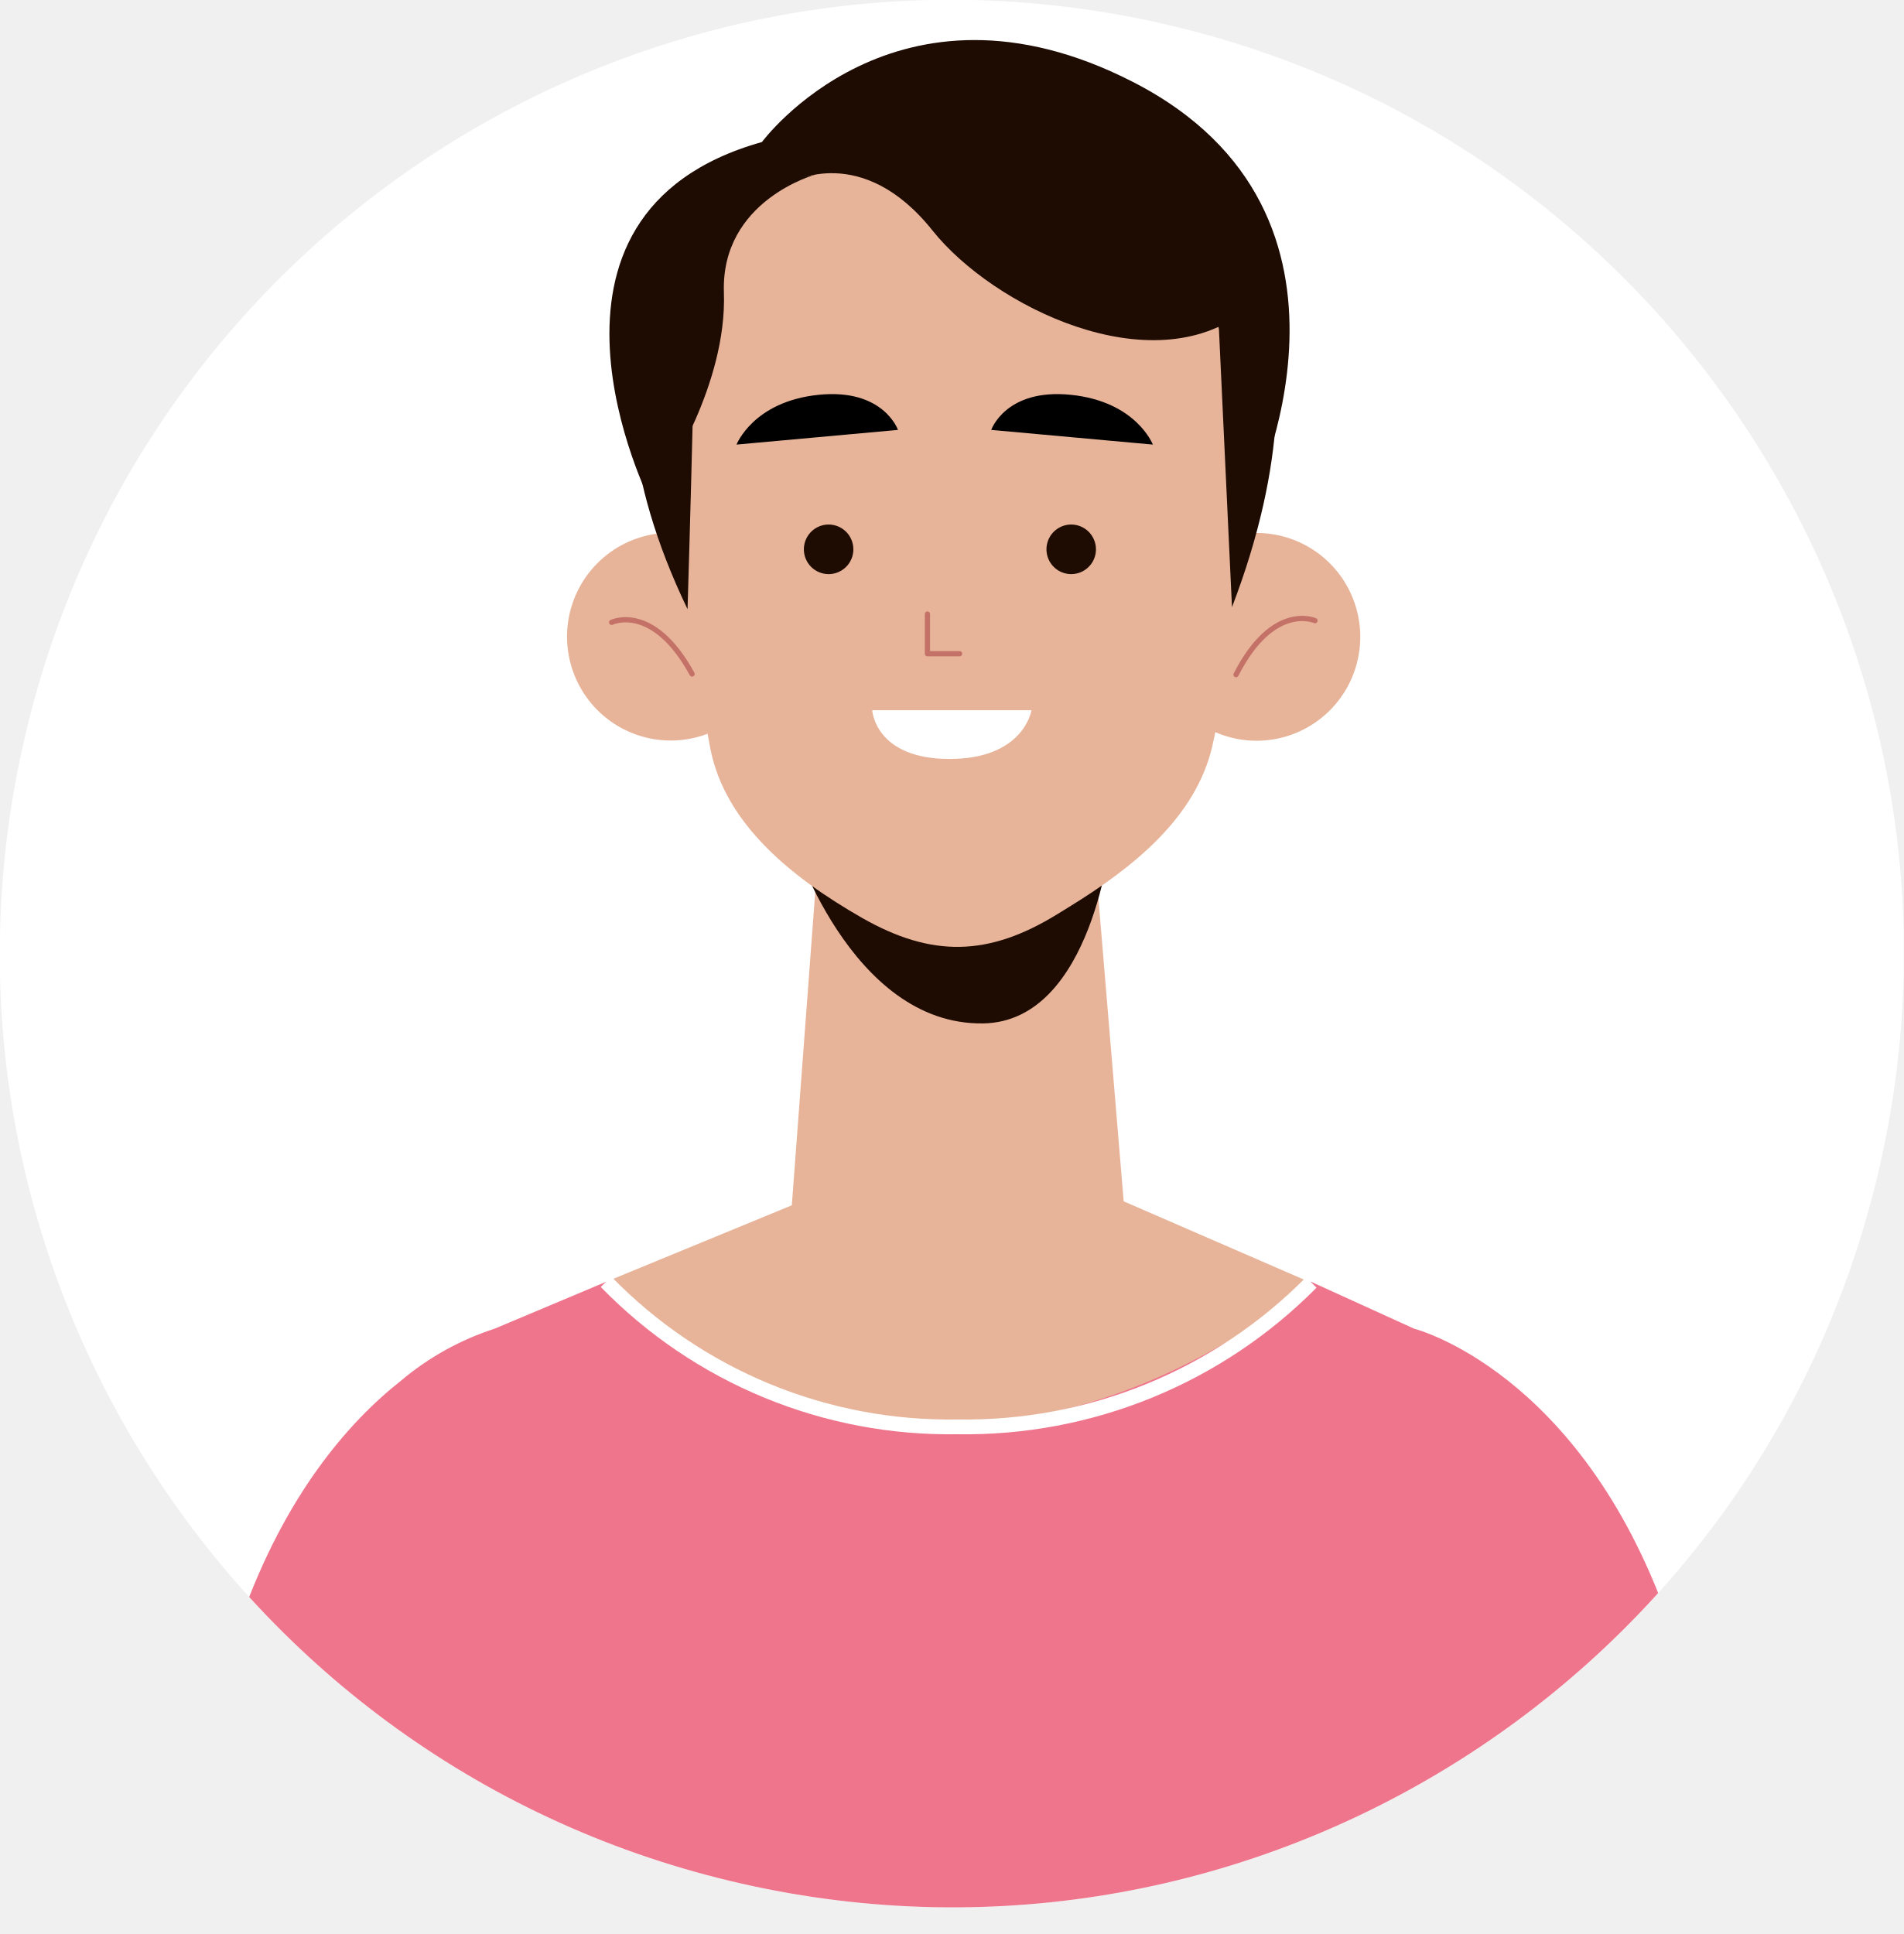
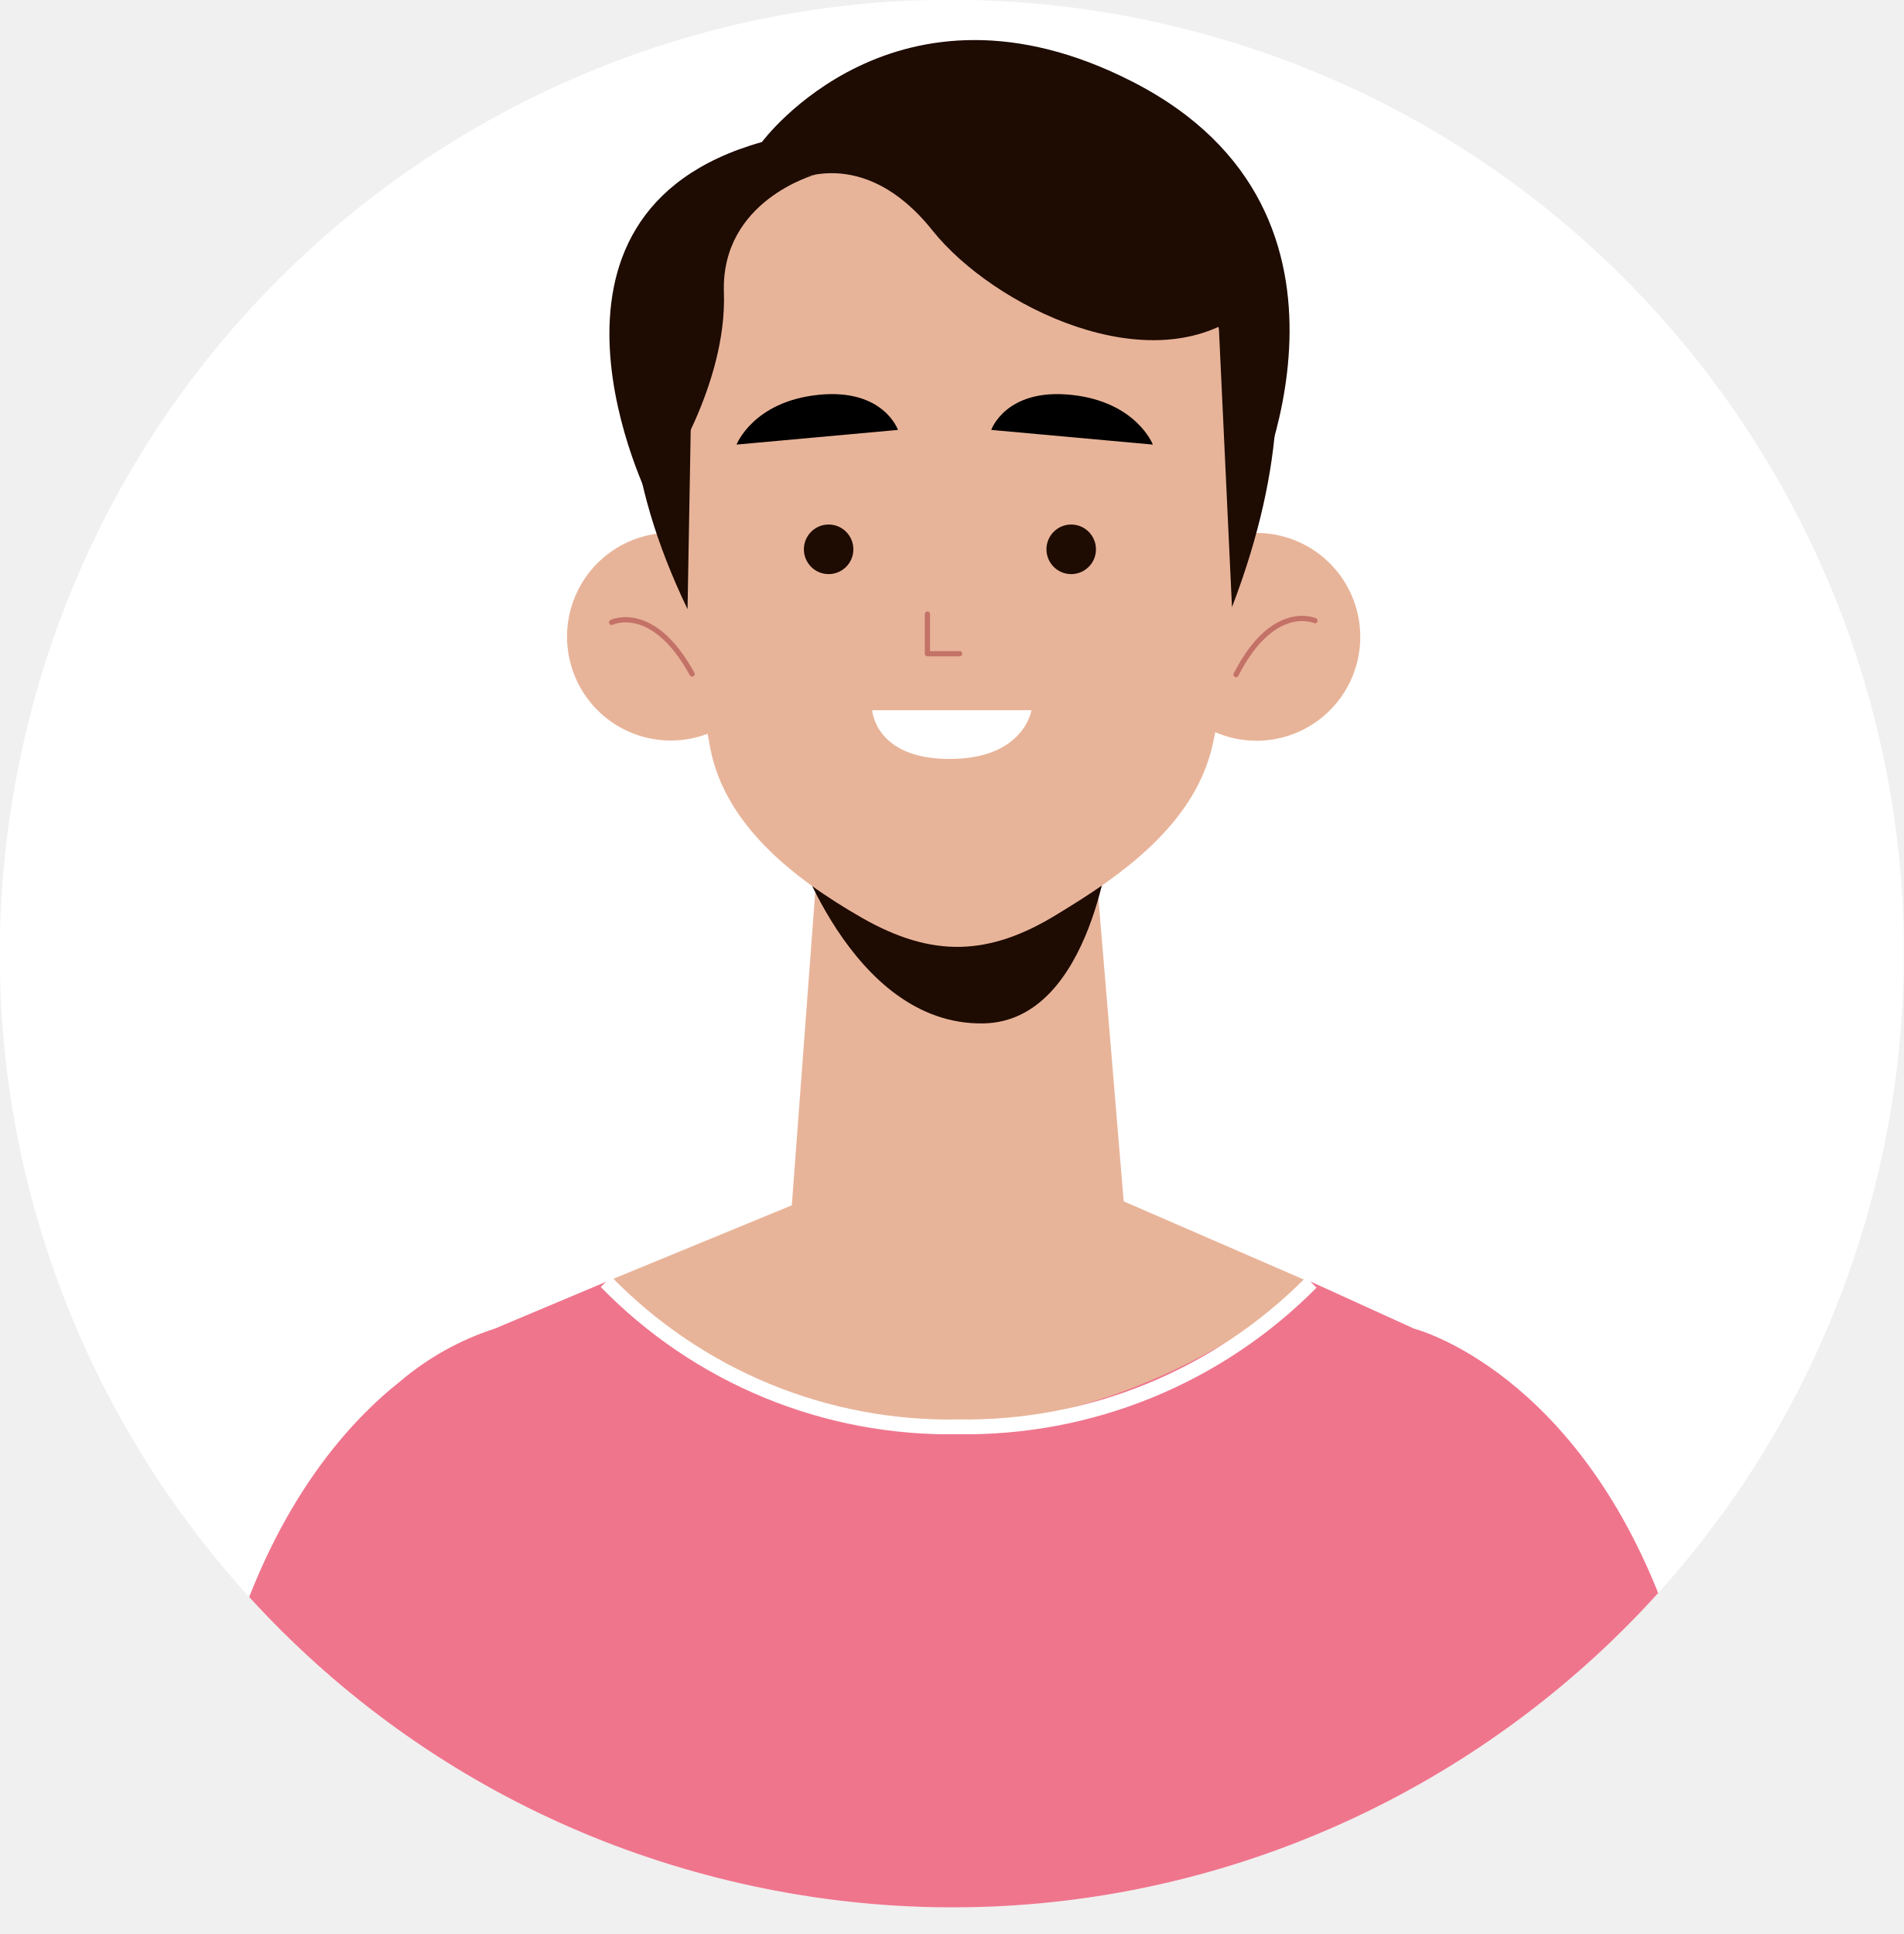
- <svg xmlns="http://www.w3.org/2000/svg" width="250" height="254" viewBox="0 0 250 254" fill="none">
-   <g clip-path="url(#clip0_538_3794)">
-     <path d="M246.925 152.834C262.137 85.366 219.881 18.317 152.542 3.076C85.203 -12.166 18.282 30.172 3.07 97.639C-12.143 165.107 30.114 232.156 97.453 247.397C164.791 262.639 231.712 220.301 246.925 152.834Z" fill="white" />
-     <mask id="mask0_538_3794" style="mask-type:luminance" maskUnits="userSpaceOnUse" x="-1" y="-1" width="252" height="252">
-       <path d="M246.925 152.834C262.137 85.366 219.881 18.317 152.542 3.076C85.203 -12.166 18.282 30.172 3.07 97.639C-12.143 165.107 30.114 232.156 97.453 247.397C164.791 262.639 231.712 220.301 246.925 152.834Z" fill="white" />
+ <svg xmlns="http://www.w3.org/2000/svg" width="250" height="254" fill="none">
+   <style>.M{fill:#1e0b02}.N{fill:#e8b499}.O{stroke:#c47268}.P{stroke-width:.69}.Q{stroke-linecap:round}.R{stroke-linejoin:round}</style>
+   <g clip-path="url(#B)">
+     <path d="M246.925 152.834c15.212-67.468-27.044-134.516-94.383-149.758S18.283 30.172 3.07 97.639s27.044 134.517 94.383 149.758 134.259-27.096 149.472-94.563z" fill="#fff" />
+     <mask id="A" maskUnits="userSpaceOnUse" x="-1" y="-1" width="252" height="252">
+       <path d="M246.925 152.834c15.212-67.468-27.044-134.516-94.383-149.758S18.283 30.172 3.07 97.639s27.044 134.517 94.383 149.758 134.259-27.096 149.472-94.563z" fill="#fff" />
    </mask>
-     <g mask="url(#mask0_538_3794)">
-       <path d="M100.061 18.651C100.061 18.651 117.615 -5.161 148.699 10.721C182.812 28.131 164.374 65.676 164.374 65.676L91.107 51.766L100.061 18.651Z" fill="#1E0B02" />
-       <path d="M85.404 65.854C85.404 65.854 66.325 28.131 100.062 18.651L106.119 38.874L85.404 65.854Z" fill="#1E0B02" />
-       <path d="M101.698 83.264C101.767 85.96 101.036 88.617 99.599 90.898C98.162 93.178 96.082 94.981 93.623 96.078C91.163 97.175 88.434 97.517 85.781 97.061C83.128 96.605 80.669 95.372 78.715 93.516C76.761 91.66 75.4 89.266 74.803 86.636C74.207 84.006 74.402 81.257 75.364 78.738C76.326 76.219 78.011 74.042 80.207 72.482C82.404 70.922 85.012 70.049 87.703 69.974C89.494 69.921 91.278 70.223 92.953 70.863C94.627 71.503 96.158 72.468 97.459 73.704C98.759 74.939 99.803 76.419 100.531 78.06C101.258 79.701 101.655 81.469 101.698 83.264Z" fill="#E8B499" />
-       <path d="M80.318 81.736C80.318 81.736 85.735 79.1 90.886 88.514" stroke="#C47268" stroke-width="0.69" stroke-linecap="round" stroke-linejoin="round" />
-       <path d="M151.396 83.64C151.396 86.339 152.195 88.977 153.692 91.221C155.188 93.465 157.315 95.214 159.804 96.246C162.292 97.279 165.03 97.549 167.672 97.023C170.314 96.496 172.74 95.197 174.645 93.289C176.55 91.38 177.847 88.949 178.372 86.302C178.898 83.656 178.628 80.912 177.597 78.419C176.566 75.925 174.821 73.794 172.581 72.295C170.342 70.796 167.709 69.996 165.015 69.996C161.403 69.996 157.939 71.433 155.385 73.992C152.831 76.551 151.396 80.022 151.396 83.64Z" fill="#E8B499" />
-       <path d="M172.687 81.514C172.687 81.514 167.204 79.033 162.318 88.602" stroke="#C47268" stroke-width="0.69" stroke-linecap="round" stroke-linejoin="round" />
-       <path d="M144.013 115.183C139.543 118.238 134.575 120.487 129.333 121.828C124.524 122.448 119.646 121.467 115.449 119.037L107.269 114.341L103.908 159.306L104.793 160.037C110.563 164.828 117.808 167.474 125.302 167.526C132.796 167.579 140.077 165.035 145.914 160.325L147.66 158.908L144.013 115.183Z" fill="#E8B499" />
-       <path d="M103.908 109.645C103.908 109.645 111.558 134.675 129.112 134.409C143.548 134.188 145.914 109.645 145.914 109.645H103.908Z" fill="#1E0B02" />
-       <path d="M163.313 59.806C163.379 72.688 161.992 85.535 159.179 98.105C156.968 107.364 148.943 113.854 140.409 119.103L138.862 120.056C129.841 125.616 122.391 125.793 113.194 120.543C103.908 115.227 95.264 108.205 93.296 98.393C90.921 85.843 89.517 73.127 89.096 60.36C89.096 60.36 83.701 18.54 123.806 19.094C163.91 19.648 163.313 59.806 163.313 59.806Z" fill="#E8B499" />
-       <path d="M112.066 72.122C112.071 72.767 111.884 73.399 111.529 73.937C111.175 74.475 110.669 74.896 110.075 75.146C109.482 75.396 108.828 75.464 108.196 75.341C107.564 75.217 106.983 74.909 106.526 74.455C106.069 74 105.758 73.42 105.63 72.788C105.503 72.156 105.566 71.5 105.812 70.903C106.057 70.307 106.474 69.797 107.008 69.439C107.543 69.08 108.173 68.888 108.816 68.888C109.674 68.888 110.498 69.228 111.107 69.834C111.715 70.44 112.06 71.262 112.066 72.122Z" fill="#1E0B02" />
-       <path d="M143.924 72.122C143.928 72.767 143.741 73.399 143.387 73.937C143.032 74.475 142.526 74.896 141.933 75.146C141.339 75.396 140.685 75.464 140.053 75.341C139.421 75.217 138.84 74.909 138.384 74.455C137.927 74 137.615 73.42 137.488 72.788C137.361 72.156 137.424 71.5 137.669 70.903C137.914 70.307 138.331 69.797 138.866 69.439C139.401 69.08 140.03 68.888 140.674 68.888C141.532 68.888 142.355 69.228 142.964 69.834C143.573 70.44 143.918 71.262 143.924 72.122Z" fill="#1E0B02" />
-       <path d="M121.793 80.65V85.855H126.016" stroke="#C47268" stroke-width="0.69" stroke-linecap="round" stroke-linejoin="round" />
-       <path d="M96.723 58.389L117.924 56.462C117.924 56.462 116.023 50.968 107.467 51.855C98.911 52.74 96.723 58.389 96.723 58.389Z" fill="black" />
-       <path d="M151.396 58.389L130.172 56.462C130.172 56.462 132.073 50.968 140.651 51.855C149.229 52.74 151.396 58.389 151.396 58.389Z" fill="black" />
-       <path d="M114.541 93.276H135.455C135.455 93.276 134.483 99.677 124.689 99.677C114.895 99.677 114.541 93.276 114.541 93.276Z" fill="white" />
-       <path d="M90.29 80.007C90.29 80.007 91.859 28.906 91.218 27.444C91.218 27.444 73.134 44.301 90.29 80.007Z" fill="#1E0B02" />
-       <path d="M161.787 79.742L159.178 24.166C159.178 24.166 176.466 41.466 161.787 79.742Z" fill="#1E0B02" />
-       <path d="M107.092 22.926C107.092 22.926 94.645 26.293 95.065 38.431C95.485 50.57 87.216 62.797 87.216 62.797L83.458 50.57C83.458 50.57 80.54 27.777 107.092 22.926Z" fill="#1E0B02" />
-       <path d="M103.909 23.945C103.909 23.945 113.216 18.651 122.48 30.302C130.439 40.248 151.242 50.503 163.601 40.735C163.601 40.735 155.73 12.582 125.088 13.136C94.446 13.689 103.909 23.945 103.909 23.945Z" fill="#1E0B02" />
-       <path d="M230.765 254H19.896C23.743 238.007 27.701 223.787 31.614 212.711C37.406 196.364 45.741 186.795 52.639 181.346C56.262 178.287 60.444 175.962 64.953 174.502L79.589 168.344H172.178L185.708 174.502C185.708 174.502 207.463 179.995 219.048 212.645C222.961 223.72 226.918 238.007 230.765 254Z" fill="#EF758D" />
-       <path d="M126.966 148.83L172.155 168.455C172.155 168.455 125.728 210.43 79.588 168.344L126.966 148.83Z" fill="#E8B499" />
-       <path d="M79.588 168.344C85.581 174.508 92.771 179.378 100.713 182.655C108.656 185.931 117.184 187.543 125.772 187.393C134.387 187.53 142.94 185.921 150.918 182.662C158.896 179.404 166.135 174.564 172.199 168.432" stroke="white" stroke-width="1.94" stroke-miterlimit="10" />
+     <g mask="url(#A)">
+       <path d="M100.061 18.651s17.554-23.812 48.638-7.93c34.113 17.41 15.675 54.955 15.675 54.955l-73.267-13.91 8.954-33.115z" class="M" />
+       <path d="M85.404 65.854s-19.079-37.722 14.658-47.203l6.057 20.223-20.715 26.979z" class="M" />
+       <path d="M101.698 83.264c.069 2.697-.662 5.353-2.099 7.634s-3.517 4.084-5.976 5.181-5.188 1.439-7.842.983a13.61 13.61 0 0 1-7.066-3.545 13.65 13.65 0 0 1-3.912-6.88 13.67 13.67 0 0 1 .56-7.898 13.64 13.64 0 0 1 4.844-6.256 13.6 13.6 0 0 1 7.496-2.508c1.791-.053 3.575.249 5.249.889s3.206 1.606 4.506 2.841 2.345 2.715 3.072 4.356 1.124 3.409 1.167 5.204z" class="N" />
+       <path d="M80.318 81.736s5.416-2.636 10.568 6.778" class="O P Q R" />
+       <path d="M151.396 83.64a13.66 13.66 0 0 0 2.296 7.581 13.62 13.62 0 0 0 6.112 5.025c2.488 1.033 5.226 1.303 7.868.777a13.61 13.61 0 0 0 6.973-3.734c1.905-1.908 3.202-4.34 3.727-6.986s.256-5.39-.775-7.884a13.64 13.64 0 0 0-5.016-6.124 13.6 13.6 0 0 0-7.566-2.3 13.61 13.61 0 0 0-9.63 3.996 13.66 13.66 0 0 0-3.989 9.648z" class="N" />
+       <path d="M172.687 81.514s-5.483-2.481-10.369 7.088" class="O P Q R" />
+       <path d="M144.013 115.183c-4.47 3.055-9.438 5.304-14.68 6.645-4.809.62-9.687-.361-13.884-2.791l-8.18-4.696-3.361 44.965.885.731c5.77 4.791 13.015 7.437 20.509 7.489s14.775-2.491 20.612-7.201l1.746-1.417-3.647-43.725z" class="N" />
+       <path d="M103.908 109.645s7.65 25.03 25.204 24.764c14.436-.221 16.802-24.764 16.802-24.764h-42.006z" class="M" />
+       <path d="M163.313 59.807a171.34 171.34 0 0 1-4.134 38.298c-2.211 9.259-10.236 15.749-18.77 20.998l-1.547.953c-9.021 5.56-16.471 5.737-25.668.487-9.286-5.316-17.93-12.338-19.898-22.15-2.375-12.55-3.78-25.266-4.201-38.033 0 0-5.394-41.82 34.71-41.266s39.507 40.713 39.507 40.713z" class="N" />
+       <path d="M112.066 72.122a3.25 3.25 0 0 1-1.991 3.024 3.24 3.24 0 0 1-1.879.194 3.25 3.25 0 0 1-1.67-.886 3.26 3.26 0 0 1 .482-5.016 3.25 3.25 0 0 1 4.099.395 3.26 3.26 0 0 1 .959 2.288zm31.858 0c.004.645-.183 1.277-.537 1.815a3.26 3.26 0 0 1-1.454 1.209 3.24 3.24 0 0 1-3.549-.692c-.457-.454-.769-1.035-.896-1.667s-.064-1.288.181-1.884.662-1.106 1.197-1.465 1.164-.55 1.808-.55c.858 0 1.681.34 2.29.946a3.26 3.26 0 0 1 .96 2.288z" class="M" />
+       <path d="M121.793 80.65v5.205h4.223" class="O P Q R" />
+       <path d="M96.723 58.389l21.201-1.927s-1.901-5.493-10.457-4.607-10.744 6.534-10.744 6.534zm54.673 0l-21.224-1.927s1.901-5.493 10.479-4.607 10.745 6.534 10.745 6.534z" fill="#000" />
+       <path d="M114.541 93.276h20.914s-.972 6.402-10.766 6.402-10.148-6.402-10.148-6.402z" fill="#fff" />
+       <path d="M90.29 80.008l.929-52.563s-18.085 16.857-.929 52.563zm71.497-.266l-2.609-55.576s17.288 17.3 2.609 55.576z" class="M" />
+       <path d="M107.092 22.926s-12.447 3.367-12.027 15.505-7.848 24.366-7.848 24.366L83.458 50.57s-2.918-22.793 23.634-27.644z" class="M" />
+       <path d="M103.909 23.945s9.307-5.294 18.571 6.357c7.959 9.946 28.762 20.201 41.121 10.433 0 0-7.871-28.153-38.513-27.6s-21.179 10.81-21.179 10.81z" class="M" />
+       <path d="M230.765 254H19.897c3.847-15.993 7.804-30.213 11.717-41.289 5.792-16.347 14.127-25.916 21.025-31.365a36.54 36.54 0 0 1 12.314-6.844l14.636-6.158h92.589l13.53 6.158s21.755 5.493 33.34 38.143c3.913 11.075 7.87 25.362 11.717 41.355z" fill="#ef758d" />
+       <path d="M126.966 148.83l45.189 19.625s-46.427 41.975-92.567-.111l47.378-19.514z" class="N" />
+       <path d="M79.588 168.344a62.96 62.96 0 0 0 21.125 14.311 62.84 62.84 0 0 0 25.059 4.738 63.81 63.81 0 0 0 25.146-4.731c7.978-3.258 15.217-8.098 21.281-14.23" stroke="#fff" stroke-width="1.94" stroke-miterlimit="10" />
    </g>
  </g>
  <defs>
-     <clipPath id="clip0_538_3794">
-       <rect width="250" height="254" fill="white" />
+     <clipPath id="B">
+       <path fill="#fff" d="M0 0h250v254H0z" />
    </clipPath>
  </defs>
</svg>
